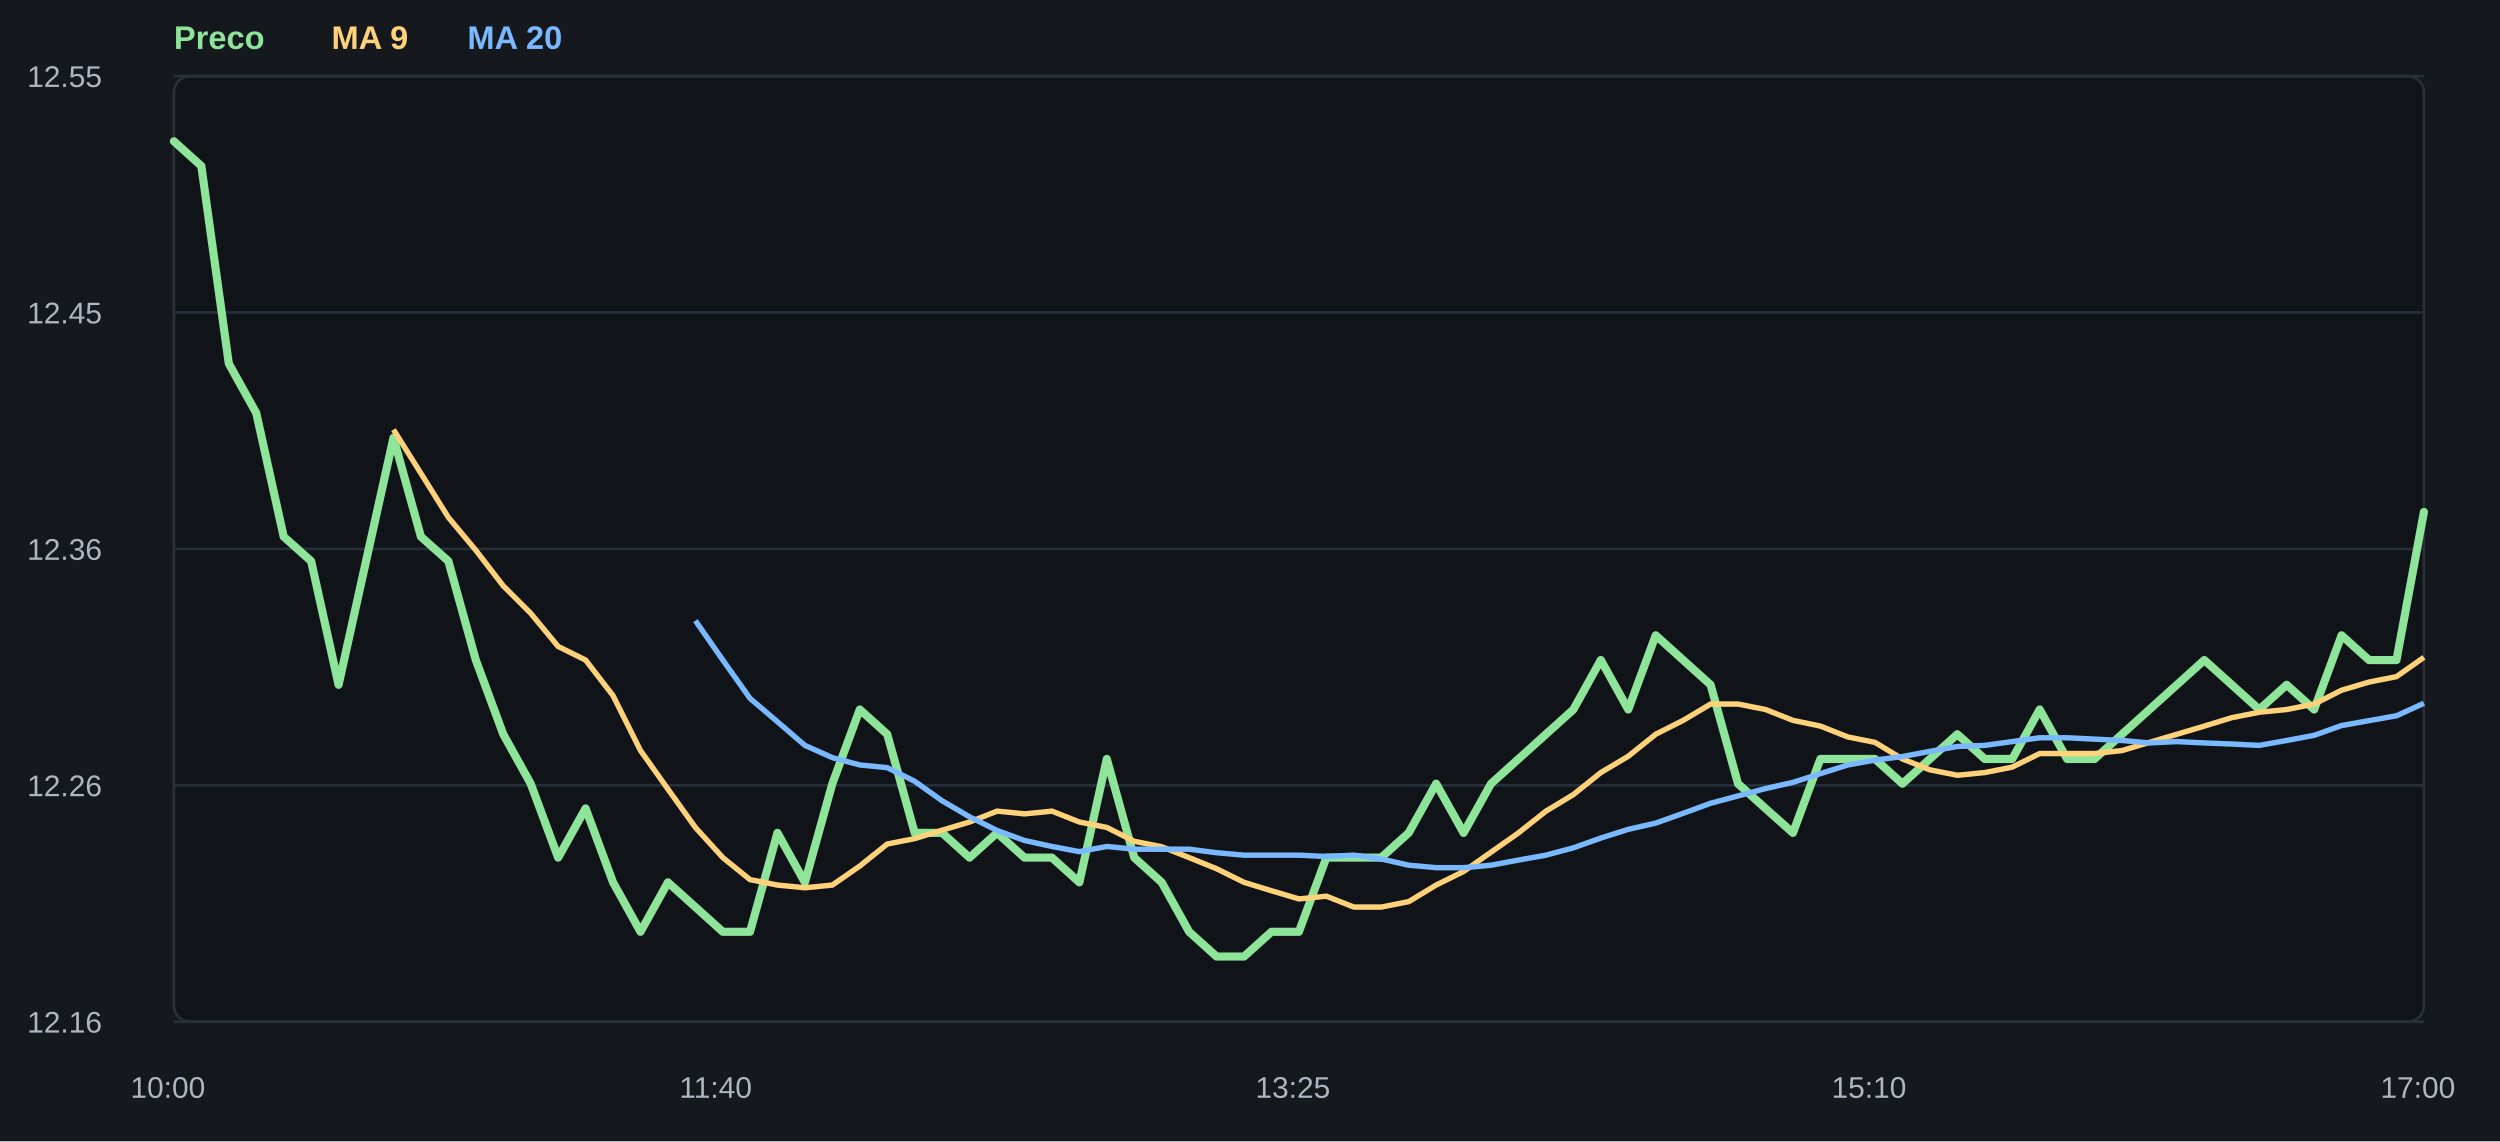
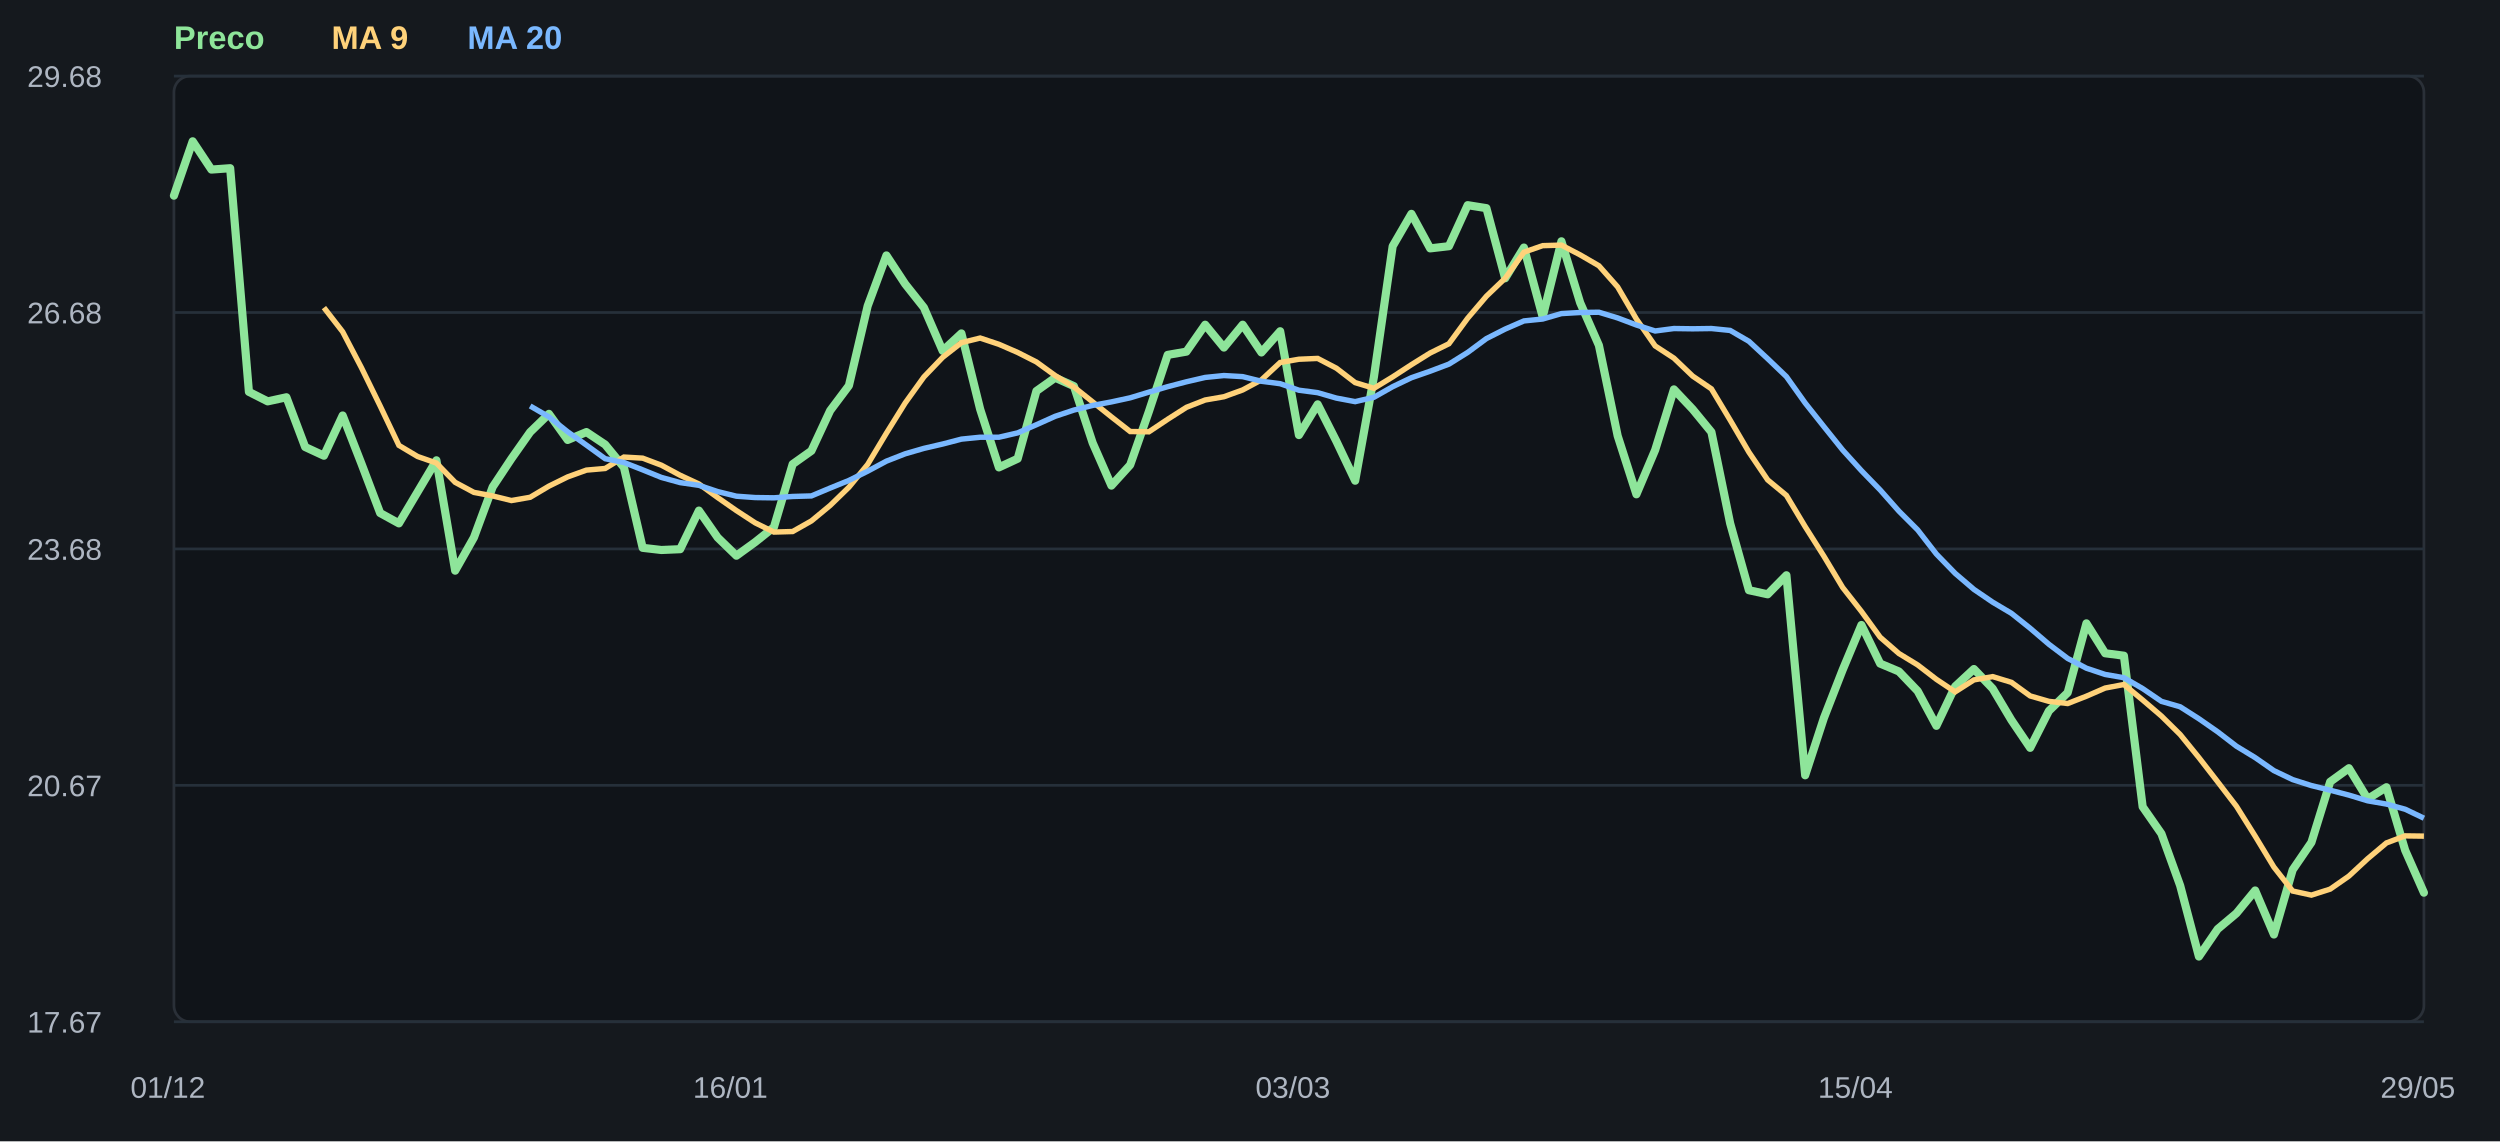
<svg xmlns="http://www.w3.org/2000/svg" width="920" height="420" viewBox="0 0 920 420">
  <rect width="100%" height="100%" fill="#15191E" />
  <rect x="64" y="28" width="828" height="348" rx="6" fill="#101419" stroke="#2A3038" />
  <text x="64" y="18" fill="#8EE59A" font-size="12" font-family="Arial" font-weight="700">Preco</text>
  <text x="122" y="18" fill="#FFD27A" font-size="12" font-family="Arial" font-weight="700">MA 9</text>
  <text x="172" y="18" fill="#7AB8FF" font-size="12" font-family="Arial" font-weight="700">MA 20</text>
  <line x1="64" y1="376.0" x2="892" y2="376.0" stroke="#26303A" stroke-width="1" />
-   <text x="10" y="380.0" fill="#AEB6C2" font-size="11" font-family="Arial">12.16</text>
+   <text x="10" y="380.0" fill="#AEB6C2" font-size="11" font-family="Arial">17.67</text>
  <line x1="64" y1="289.0" x2="892" y2="289.0" stroke="#26303A" stroke-width="1" />
-   <text x="10" y="293.0" fill="#AEB6C2" font-size="11" font-family="Arial">12.26</text>
+   <text x="10" y="293.0" fill="#AEB6C2" font-size="11" font-family="Arial">20.67</text>
  <line x1="64" y1="202.0" x2="892" y2="202.0" stroke="#26303A" stroke-width="1" />
-   <text x="10" y="206.0" fill="#AEB6C2" font-size="11" font-family="Arial">12.36</text>
+   <text x="10" y="206.0" fill="#AEB6C2" font-size="11" font-family="Arial">23.68</text>
  <line x1="64" y1="115.0" x2="892" y2="115.0" stroke="#26303A" stroke-width="1" />
-   <text x="10" y="119.0" fill="#AEB6C2" font-size="11" font-family="Arial">12.45</text>
+   <text x="10" y="119.0" fill="#AEB6C2" font-size="11" font-family="Arial">26.68</text>
  <line x1="64" y1="28.0" x2="892" y2="28.0" stroke="#26303A" stroke-width="1" />
-   <text x="10" y="32.0" fill="#AEB6C2" font-size="11" font-family="Arial">12.55</text>
-   <polyline points="64.0,52.0 74.1,61.1 84.2,133.8 94.3,152.0 104.4,197.5 114.5,206.5 124.6,252.0 134.7,206.5 144.8,161.1 154.9,197.5 165.0,206.5 175.1,242.9 185.2,270.2 195.3,288.4 205.4,315.6 215.5,297.5 225.6,324.7 235.7,342.9 245.8,324.7 255.9,333.8 266.0,342.9 276.0,342.9 286.1,306.5 296.2,324.7 306.3,288.4 316.4,261.1 326.5,270.2 336.6,306.5 346.7,306.5 356.8,315.6 366.9,306.5 377.0,315.6 387.1,315.6 397.2,324.7 407.3,279.3 417.4,315.6 427.5,324.7 437.6,342.9 447.7,352.0 457.8,352.0 467.9,342.9 478.0,342.9 488.1,315.6 498.2,315.6 508.3,315.6 518.4,306.5 528.5,288.4 538.6,306.5 548.7,288.4 558.8,279.3 568.9,270.2 579.0,261.1 589.1,242.9 599.2,261.1 609.3,233.8 619.4,242.9 629.5,252.0 639.6,288.4 649.7,297.5 659.8,306.5 669.9,279.3 680.0,279.3 690.0,279.3 700.1,288.4 710.2,279.3 720.3,270.2 730.4,279.3 740.5,279.3 750.6,261.1 760.7,279.3 770.8,279.3 780.9,270.2 791.0,261.1 801.1,252.0 811.2,242.9 821.3,252.0 831.4,261.1 841.5,252.0 851.6,261.1 861.7,233.8 871.8,242.9 881.9,242.9 892.0,188.4" fill="none" stroke="#8EE59A" stroke-width="3" stroke-linecap="round" stroke-linejoin="round" />
-   <polyline points="144.8,158.1 154.9,174.2 165.0,190.4 175.1,202.5 185.2,215.6 195.3,225.7 205.4,237.9 215.5,242.9 225.6,256.0 235.7,276.2 245.8,290.4 255.9,304.5 266.0,315.6 276.0,323.7 286.1,325.7 296.2,326.7 306.3,325.7 316.4,318.7 326.5,310.6 336.6,308.6 346.7,305.5 356.8,302.5 366.9,298.5 377.0,299.5 387.1,298.5 397.2,302.5 407.3,304.5 417.4,309.6 427.5,311.6 437.6,315.6 447.7,319.7 457.8,324.7 467.9,327.8 478.0,330.8 488.1,329.8 498.2,333.8 508.3,333.8 518.4,331.8 528.5,325.7 538.6,320.7 548.7,313.6 558.8,306.5 568.9,298.5 579.0,292.4 589.1,284.3 599.2,278.3 609.3,270.2 619.4,265.1 629.5,259.1 639.6,259.1 649.7,261.1 659.8,265.1 669.9,267.2 680.0,271.2 690.0,273.2 700.1,279.3 710.2,283.3 720.3,285.3 730.4,284.3 740.5,282.3 750.6,277.3 760.7,277.3 770.8,277.3 780.9,276.2 791.0,273.2 801.1,270.2 811.2,267.2 821.3,264.1 831.4,262.1 841.5,261.1 851.6,259.1 861.7,254.0 871.8,251.0 881.9,249.0 892.0,241.9" fill="none" stroke="#FFD27A" stroke-width="2" />
-   <polyline points="255.9,228.4 266.0,242.9 276.0,257.0 286.1,265.6 296.2,274.3 306.3,278.8 316.4,281.5 326.5,282.5 336.6,287.5 346.7,294.7 356.8,300.6 366.9,305.6 377.0,309.3 387.1,311.5 397.2,313.4 407.3,311.5 417.4,312.5 427.5,312.5 437.6,312.5 447.7,313.8 457.8,314.7 467.9,314.7 478.0,314.7 488.1,315.2 498.2,314.7 508.3,316.1 518.4,318.4 528.5,319.3 538.6,319.3 548.7,318.4 558.8,316.5 568.9,314.7 579.0,312.0 589.1,308.4 599.2,305.2 609.3,302.9 619.4,299.3 629.5,295.6 639.6,292.9 649.7,290.2 659.8,287.9 669.9,284.7 680.0,281.5 690.0,279.7 700.1,278.4 710.2,276.5 720.3,274.7 730.4,274.3 740.5,272.9 750.6,271.5 760.7,271.5 770.8,272.0 780.9,272.5 791.0,273.4 801.1,272.9 811.2,273.4 821.3,273.8 831.4,274.3 841.5,272.5 851.6,270.6 861.7,267.0 871.8,265.2 881.9,263.4 892.0,258.8" fill="none" stroke="#7AB8FF" stroke-width="2" />
-   <text x="48.0" y="404" fill="#AEB6C2" font-size="11" font-family="Arial">10:00</text>
-   <text x="250.0" y="404" fill="#AEB6C2" font-size="11" font-family="Arial">11:40</text>
-   <text x="462.0" y="404" fill="#AEB6C2" font-size="11" font-family="Arial">13:25</text>
-   <text x="674.0" y="404" fill="#AEB6C2" font-size="11" font-family="Arial">15:10</text>
-   <text x="876.0" y="404" fill="#AEB6C2" font-size="11" font-family="Arial">17:00</text>
+   <text x="10" y="32.0" fill="#AEB6C2" font-size="11" font-family="Arial">29.68</text>
+   <polyline points="64.0,72.0 70.9,52.0 77.8,62.4 84.7,61.9 91.6,144.2 98.5,147.7 105.4,146.2 112.3,164.5 119.2,167.7 126.1,152.9 133.0,170.6 139.9,188.8 146.8,192.6 153.7,181.0 160.6,169.4 167.5,210.0 174.4,197.8 181.3,179.2 188.2,168.8 195.1,159.0 202.0,152.3 208.9,161.9 215.8,159.0 222.7,163.6 229.6,172.0 236.5,201.6 243.4,202.4 250.3,202.1 257.2,187.9 264.1,197.8 271.0,204.5 277.9,199.5 284.8,194.0 291.7,170.8 298.6,165.9 305.5,151.1 312.4,141.9 319.3,112.6 326.2,94.0 333.1,104.5 340.0,113.2 346.9,129.1 353.8,122.7 360.7,150.6 367.6,172.0 374.5,168.8 381.4,143.9 388.3,139.0 395.2,142.1 402.1,163.0 409.0,178.7 415.9,171.1 422.8,151.4 429.7,130.6 436.6,129.4 443.5,119.5 450.4,127.9 457.3,119.5 464.2,129.7 471.1,121.9 478.0,160.1 484.9,148.8 491.8,162.4 498.7,176.9 505.6,138.7 512.5,90.6 519.4,78.7 526.3,91.4 533.2,90.6 540.1,75.5 547.0,76.6 553.9,102.4 560.8,91.1 567.7,116.6 574.6,88.8 581.5,111.4 588.4,127.1 595.3,160.4 602.2,181.9 609.1,165.6 616.0,143.3 622.9,150.6 629.8,159.0 636.7,192.6 643.6,217.2 650.5,218.7 657.4,211.7 664.3,285.3 671.2,264.2 678.1,246.5 685.0,230.0 691.9,244.2 698.8,247.1 705.7,254.3 712.6,267.1 719.5,252.6 726.4,246.2 733.3,253.4 740.2,265.0 747.1,275.2 754.0,261.6 760.9,254.9 767.8,229.4 774.7,240.4 781.6,241.3 788.5,296.9 795.4,306.8 802.3,325.9 809.2,352.0 816.1,341.9 823.0,336.1 829.9,327.7 836.8,343.9 843.7,320.1 850.6,310.0 857.5,287.7 864.4,282.7 871.3,294.0 878.2,289.7 885.1,312.9 892.0,328.5" fill="none" stroke="#8EE59A" stroke-width="3" stroke-linecap="round" stroke-linejoin="round" />
+   <polyline points="119.2,113.2 126.1,122.1 133.0,135.3 139.9,149.4 146.8,163.9 153.7,168.0 160.6,170.4 167.5,177.5 174.4,181.2 181.3,182.5 188.2,184.2 195.1,183.0 202.0,178.9 208.9,175.5 215.8,173.0 222.7,172.4 229.6,168.2 236.5,168.6 243.4,171.2 250.3,174.9 257.2,178.1 264.1,183.1 271.0,187.9 277.9,192.4 284.8,195.8 291.7,195.6 298.6,191.7 305.5,186.0 312.4,179.3 319.3,170.9 326.2,159.4 333.1,148.3 340.0,138.7 346.9,131.5 353.8,126.1 360.7,124.4 367.6,126.7 374.5,129.7 381.4,133.2 388.3,138.2 395.2,142.4 402.1,147.9 409.0,153.4 415.9,158.8 422.8,158.9 429.7,154.3 436.6,149.9 443.5,147.2 450.4,146.0 457.3,143.5 464.2,139.8 471.1,133.4 478.0,132.2 484.9,131.9 491.8,135.5 498.7,140.8 505.6,142.9 512.5,138.7 519.4,134.2 526.3,129.9 533.2,126.5 540.1,117.1 547.0,109.0 553.9,102.4 560.8,92.8 567.7,90.4 574.6,90.2 581.5,93.8 588.4,97.8 595.3,105.6 602.2,117.4 609.1,127.3 616.0,131.8 622.9,138.4 629.8,143.1 636.7,154.6 643.6,166.4 650.5,176.6 657.4,182.3 664.3,193.8 671.2,204.7 678.1,216.2 685.0,225.0 691.9,234.5 698.8,240.5 705.7,244.7 712.6,250.0 719.5,254.6 726.4,250.2 733.3,249.0 740.2,251.1 747.1,256.1 754.0,258.1 760.9,258.9 767.8,256.2 774.7,253.2 781.6,251.9 788.5,257.6 795.4,263.5 802.3,270.3 809.2,278.8 816.1,287.7 823.0,296.7 829.9,307.7 836.8,319.1 843.7,327.9 850.6,329.4 857.5,327.2 864.4,322.4 871.3,316.0 878.2,310.2 885.1,307.6 892.0,307.7" fill="none" stroke="#FFD27A" stroke-width="2" />
+   <polyline points="195.1,149.4 202.0,153.4 208.9,158.9 215.8,163.8 222.7,168.8 229.6,170.2 236.5,172.9 243.4,175.7 250.3,177.6 257.2,178.6 264.1,180.9 271.0,182.6 277.9,183.1 284.8,183.2 291.7,182.7 298.6,182.5 305.5,179.6 312.4,176.8 319.3,173.4 326.2,169.7 333.1,167.0 340.0,165.0 346.9,163.4 353.8,161.6 360.7,160.9 367.6,160.9 374.5,159.3 381.4,156.3 388.3,153.2 395.2,150.9 402.1,149.2 409.0,147.9 415.9,146.4 422.8,144.3 429.7,142.3 436.6,140.5 443.5,138.9 450.4,138.2 457.3,138.6 464.2,140.3 471.1,141.2 478.0,143.6 484.9,144.5 491.8,146.5 498.7,147.8 505.6,146.2 512.5,142.3 519.4,139.0 526.3,136.6 533.2,134.0 540.1,129.7 547.0,124.6 553.9,121.1 560.8,118.1 567.7,117.4 574.6,115.4 581.5,115.0 588.4,114.9 595.3,117.0 602.2,119.6 609.1,121.8 616.0,120.9 622.9,121.0 629.8,120.9 636.7,121.6 643.6,125.6 650.5,132.0 657.4,138.6 664.3,148.3 671.2,157.0 678.1,165.6 685.0,173.2 691.9,180.3 698.8,188.1 705.7,195.0 712.6,203.9 719.5,211.0 726.4,216.9 733.3,221.6 740.2,225.7 747.1,231.2 754.0,237.1 760.9,242.3 767.8,245.9 774.7,248.2 781.6,249.4 788.5,253.4 795.4,258.1 802.3,260.1 809.2,264.5 816.1,269.3 823.0,274.6 829.9,278.8 836.8,283.6 843.7,286.9 850.6,289.1 857.5,290.8 864.4,292.6 871.3,294.7 878.2,295.9 885.1,297.8 892.0,301.1" fill="none" stroke="#7AB8FF" stroke-width="2" />
+   <text x="48.0" y="404" fill="#AEB6C2" font-size="11" font-family="Arial">01/12</text>
+   <text x="255.0" y="404" fill="#AEB6C2" font-size="11" font-family="Arial">16/01</text>
+   <text x="462.0" y="404" fill="#AEB6C2" font-size="11" font-family="Arial">03/03</text>
+   <text x="669.0" y="404" fill="#AEB6C2" font-size="11" font-family="Arial">15/04</text>
+   <text x="876.0" y="404" fill="#AEB6C2" font-size="11" font-family="Arial">29/05</text>
</svg>
